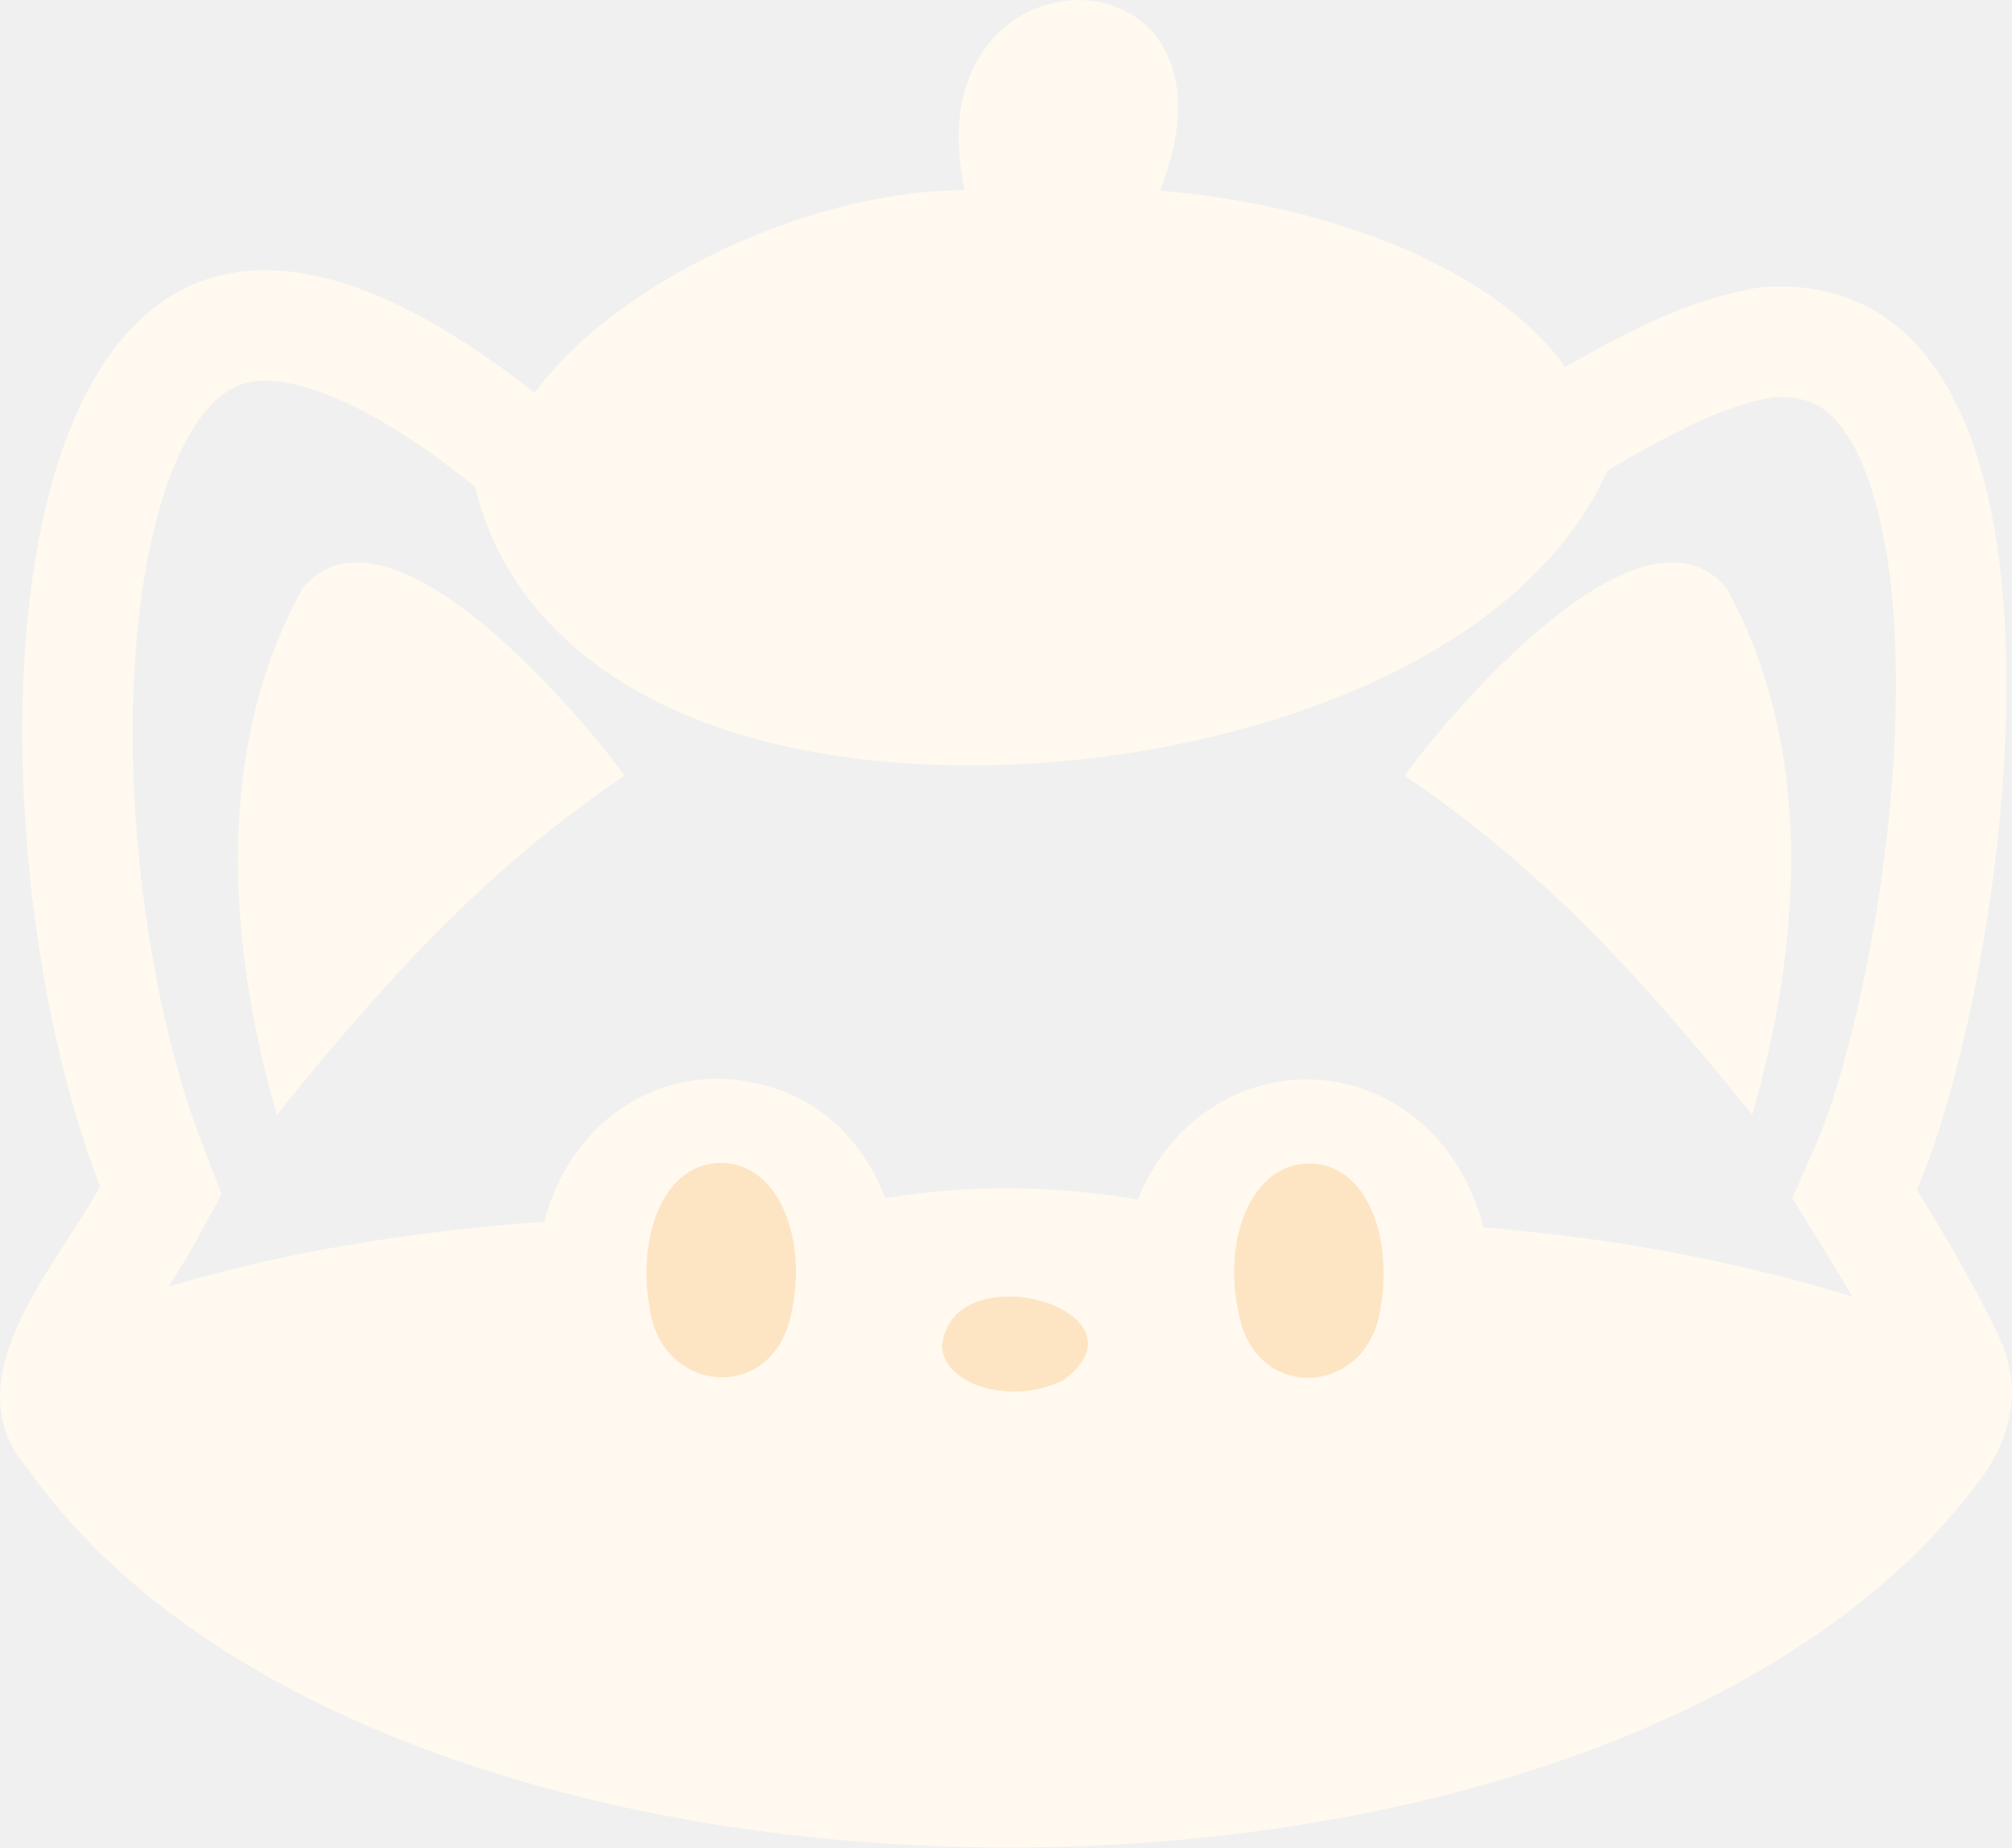
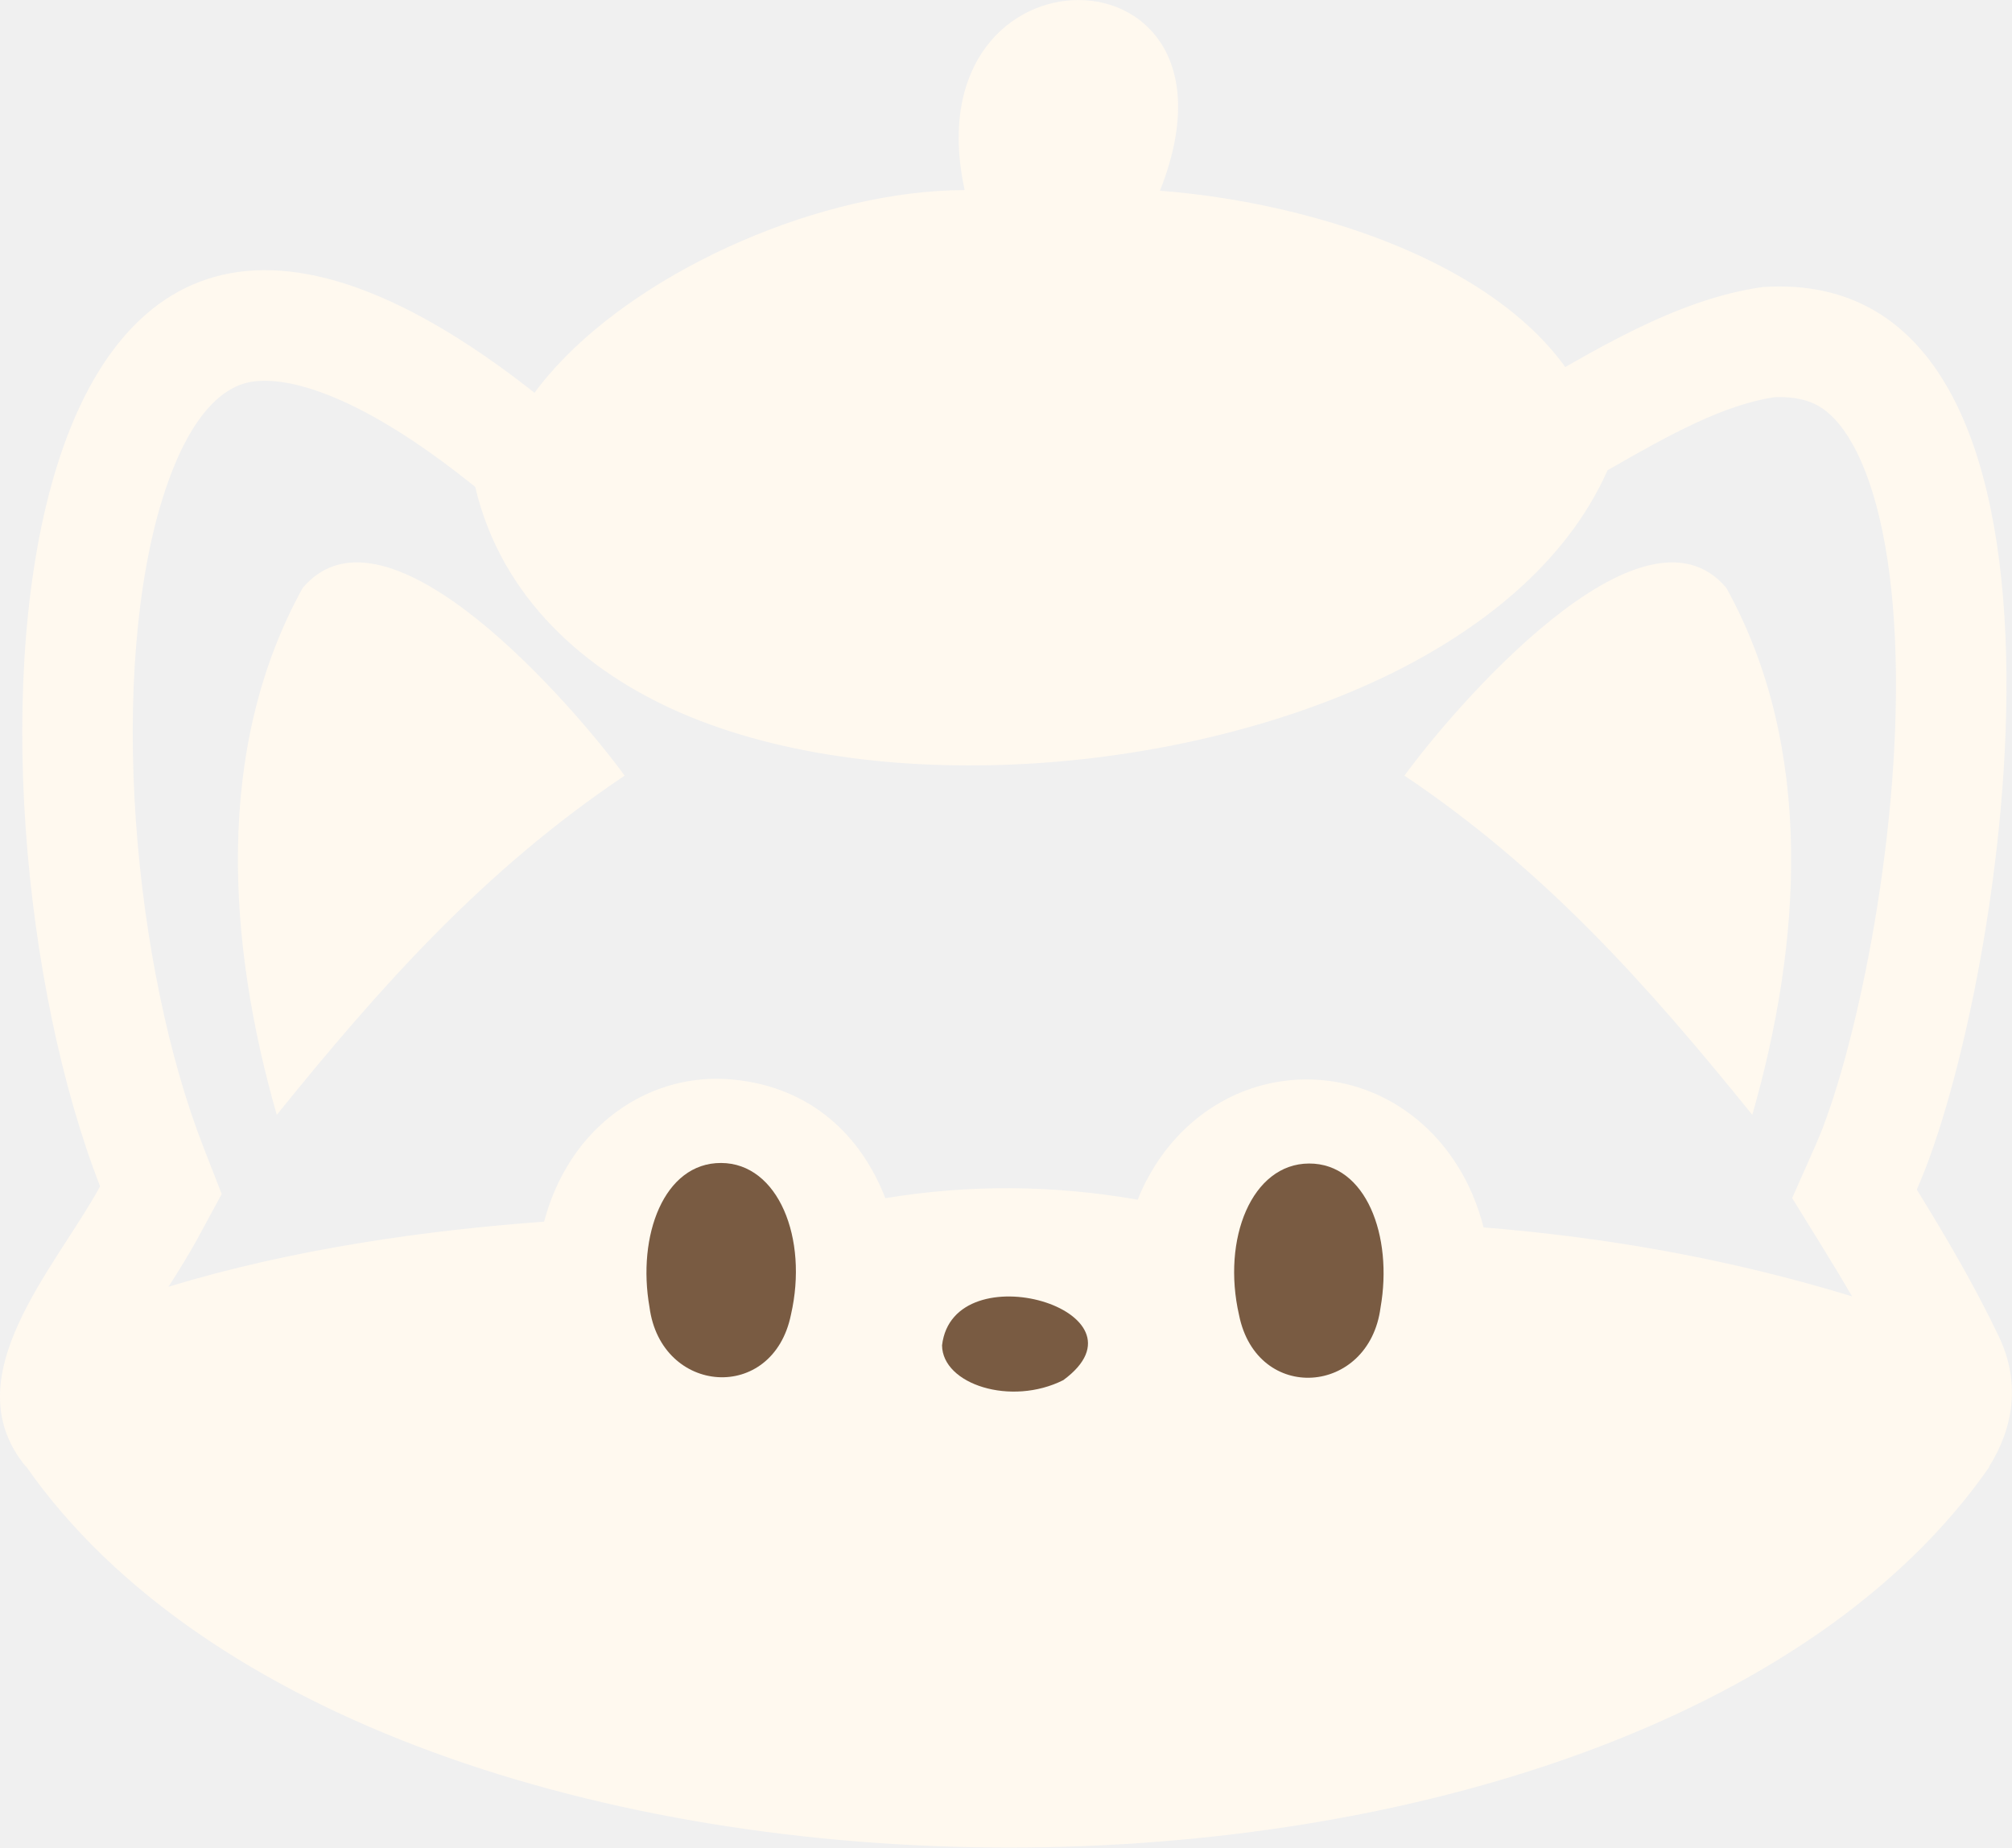
<svg xmlns="http://www.w3.org/2000/svg" preserveAspectRatio="none" overflow="visible" style="display: block;" width="18.515" height="17" viewBox="0 0 18.515 17" fill="none">
  <g id="_ã¬ã¤ã¤ã¼_1" clip-path="url(#clip0_0_48)">
    <path id="Vector" d="M18.394 12.298C18.174 11.836 17.918 11.399 17.639 10.946C18.459 9.091 19.482 2.427 16.223 2.641C15.422 2.752 14.651 3.236 13.96 3.635L13.943 3.698C13.163 6.379 5.535 7.105 5.317 3.944C-0.172 -0.808 -0.501 7.264 0.921 10.916C0.513 11.666 -0.44 12.669 0.235 13.491C0.235 13.491 0.237 13.491 0.238 13.49C3.5 18.165 15.06 18.172 18.306 13.498C18.306 13.498 18.304 13.498 18.303 13.497C18.529 13.139 18.596 12.721 18.394 12.298ZM1.497 4.583C1.751 3.775 2.076 3.557 2.302 3.515C2.58 3.463 3.229 3.557 4.373 4.48C4.616 5.511 5.398 6.182 6.259 6.557C7.225 6.976 8.41 7.096 9.534 7.023C10.666 6.949 11.839 6.671 12.805 6.196C13.604 5.802 14.408 5.196 14.793 4.327C15.387 3.985 15.862 3.728 16.325 3.655C16.532 3.646 16.656 3.69 16.739 3.738C16.832 3.793 16.94 3.894 17.047 4.085C17.277 4.495 17.421 5.169 17.444 6.044C17.49 7.787 17.05 9.764 16.709 10.534L16.492 11.024L16.773 11.479C16.869 11.634 16.958 11.783 17.044 11.929C15.935 11.588 14.789 11.385 13.652 11.294C13.6 11.089 13.52 10.895 13.406 10.717C13.09 10.217 12.551 9.907 11.952 9.934C11.357 9.961 10.853 10.312 10.574 10.819C10.534 10.89 10.499 10.963 10.47 11.039C9.7 10.904 8.922 10.897 8.147 11.025C7.923 10.446 7.46 10.003 6.749 9.934C6.153 9.875 5.594 10.161 5.262 10.664C5.145 10.842 5.061 11.037 5.007 11.241C3.914 11.321 2.695 11.492 1.55 11.84C1.64 11.701 1.736 11.546 1.815 11.402L2.04 10.987L1.869 10.547C1.557 9.748 1.328 8.664 1.25 7.547C1.172 6.424 1.254 5.36 1.497 4.583Z" fill="#FFF9EF" />
    <path id="Vector_2" d="M14.736 4.116C13.463 6.837 8.67 7.213 6.026 6.206C2.425 4.584 6.259 1.754 8.877 1.749C8.368 -0.598 11.598 -0.569 10.674 1.755C12.287 1.879 14.42 2.604 14.736 4.116Z" fill="#FFF9EF" />
    <path id="Vector_3" d="M16.125 10.258C15.163 9.068 14.219 8.005 12.924 7.137C13.376 6.516 15.111 4.493 15.886 5.409C16.703 6.884 16.578 8.682 16.125 10.258Z" fill="#FFF9EF" />
    <path id="Vector_4" d="M2.547 10.258C3.509 9.068 4.454 8.005 5.748 7.137C5.296 6.516 3.562 4.493 2.786 5.409C1.969 6.884 2.094 8.682 2.547 10.258Z" fill="#FFF9EF" />
-     <path id="Vector_5" d="M12.704 12.032C12.598 12.841 11.567 12.918 11.402 12.1C11.242 11.4 11.519 10.708 12.046 10.706C12.572 10.704 12.82 11.375 12.704 12.032Z" fill="#F9A846" fill-opacity="0.25" />
-     <path id="Vector_6" d="M5.977 12.028C6.083 12.836 7.114 12.914 7.279 12.095C7.439 11.395 7.162 10.703 6.636 10.701C6.109 10.699 5.861 11.37 5.977 12.028Z" fill="#F9A846" fill-opacity="0.25" />
-     <path id="Vector_7" d="M9.785 12.699C9.305 12.941 8.673 12.739 8.669 12.379C8.771 11.507 10.65 12.064 9.785 12.699Z" fill="#F9A846" fill-opacity="0.25" />
+     <path id="Vector_5" d="M12.704 12.032C12.598 12.841 11.567 12.918 11.402 12.1C11.242 11.4 11.519 10.708 12.046 10.706C12.572 10.704 12.82 11.375 12.704 12.032Z" fill="#795B42" />
+     <path id="Vector_6" d="M5.977 12.028C6.083 12.836 7.114 12.914 7.279 12.095C7.439 11.395 7.162 10.703 6.636 10.701C6.109 10.699 5.861 11.37 5.977 12.028Z" fill="#795B42" />
+     <path id="Vector_7" d="M9.785 12.699C9.305 12.941 8.673 12.739 8.669 12.379C8.771 11.507 10.65 12.064 9.785 12.699Z" fill="#795B42" />
  </g>
  <defs>
    <clipPath id="clip0_0_48">
      <rect width="18.515" height="17" fill="white" />
    </clipPath>
  </defs>
</svg>
